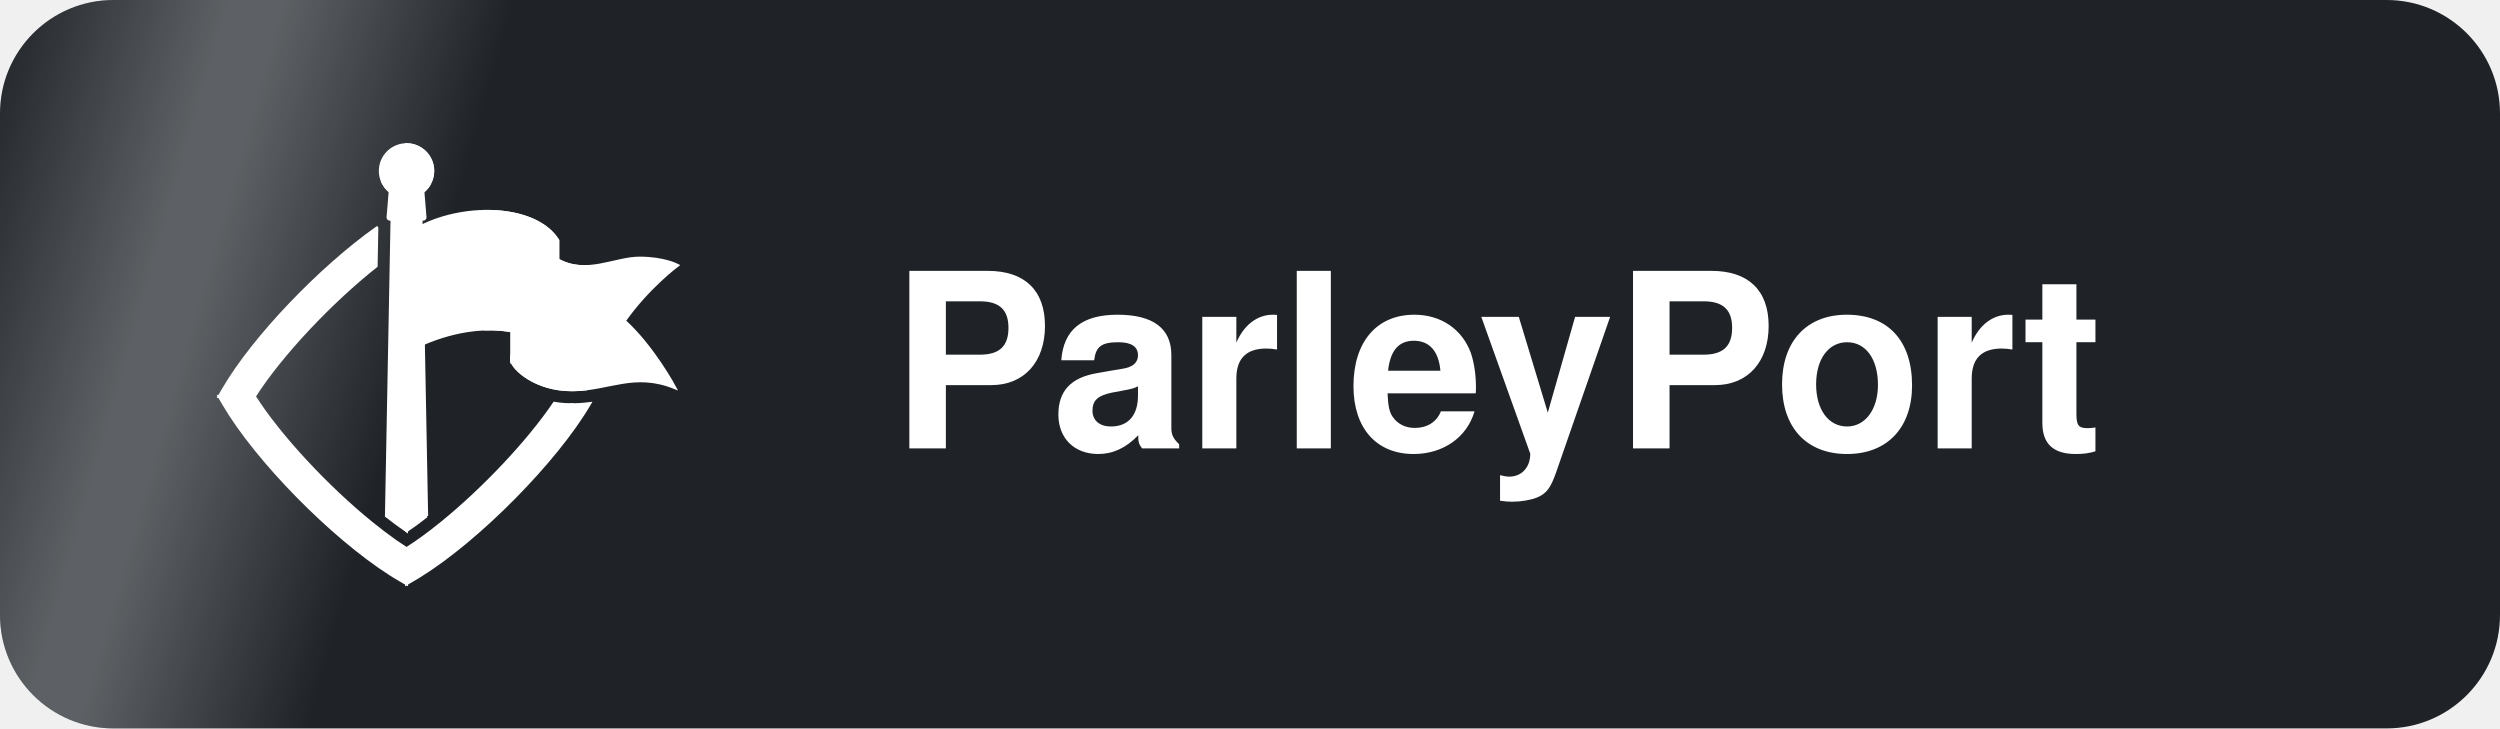
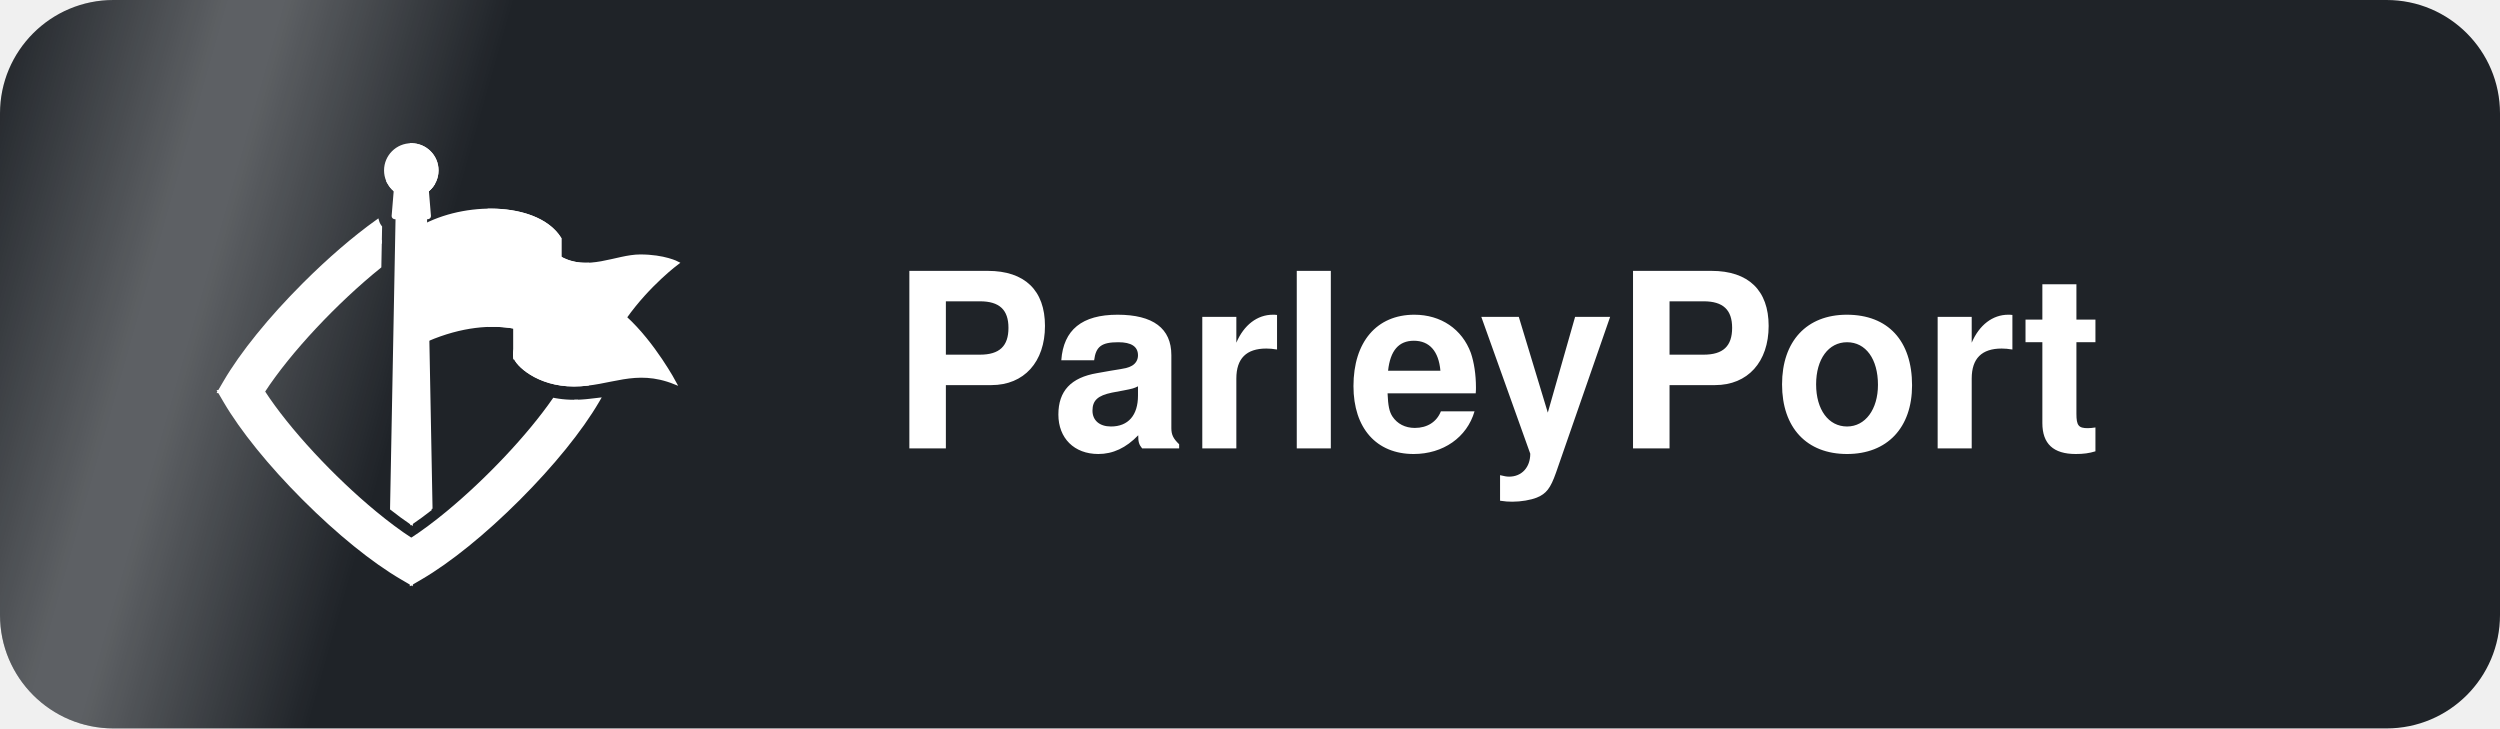
<svg xmlns="http://www.w3.org/2000/svg" viewBox="0 0 841.9 245.3" width="841.9" height="245.3" role="img" aria-label="Get ParleyPort, the relay for apps that pair their instances">
  <defs>
    <clipPath id="edge">
      <path d="M38.2,0 H803.7 A38.2,38.2 0 0 1 841.9,38.2 V207.1 A38.2,38.2 0 0 1 803.7,245.3 H38.2 A38.2,38.2 0 0 1 0,207.1 V38.2 A38.2,38.2 0 0 1 38.2,0 Z" />
    </clipPath>
    <linearGradient id="sheen" x1="0" y1="0" x2="1" y2="0">
      <stop offset="0" stop-color="#fff" stop-opacity="0" />
      <stop offset="0.45" stop-color="#fff" stop-opacity="0.28" />
      <stop offset="0.55" stop-color="#fff" stop-opacity="0.28" />
      <stop offset="1" stop-color="#fff" stop-opacity="0" />
    </linearGradient>
  </defs>
  <style>
    @keyframes pass {
      0%       { transform: translateX(-278.4px); }
      10.50%   { transform: translateX(1120.3px); }
      100%     { transform: translateX(1120.3px); }
    }
    .band { animation: pass 10.126s linear 5.541s infinite backwards; }
    @media (prefers-reduced-motion: reduce) {
      .band { animation: none; opacity: 0; }
    }
  </style>
  <path d="M38.2,0 H803.7 A38.2,38.2 0 0 1 841.9,38.2 V207.1 A38.2,38.2 0 0 1 803.7,245.3 H38.2 A38.2,38.2 0 0 1 0,207.1 V38.2 A38.2,38.2 0 0 1 38.2,0 Z" fill="#1f2328" />
-   <g transform="translate(73.84 48.73) scale(0.25298)" fill="#ffffff">
-     <path d="M236.05,528.99c-1.03-.72-2.08-1.44-3.12-2.19-9.93-7.02-20.18-14.85-30.59-23.29-58.58-47.58-121.8-115.02-155.76-168.43h-23.42c44.25,75.72,150.43,181.9,226.15,226.15v-23.42c-4.33-2.76-8.76-5.7-13.26-8.82Z" stroke="#ffffff" stroke-width="3.953" />
-     <path d="M490.91,344.86c-1.9.22-3.82.42-5.77.6-.21,0-.42.03-.63.05-1.59.14-3.19.26-4.82.36-.14,0-.28.01-.43.02-1.47.08-2.96.15-4.47.19-.19.01-.38.02-.57.02-1.19.04-2.39.06-3.6.07l-1.91-.06c-43.31,67.99-129.87,155.58-199.45,202.51-.76.52-1.53,1.03-2.29,1.54-6.04,4.02-11.95,7.72-17.67,11.07v23.16l7.4-4.33,2.69-1.57c1.73-1.01,3.47-2.05,5.23-3.13.72-.43,1.45-.88,2.18-1.33l.03-.02c77.76-48.15,181.47-152.84,225.89-228.85l.33-.56-2.14.25Z" stroke="#ffffff" stroke-width="3.953" />
-     <path d="M459.76,345.85c-.16,0-.32-.02-.48-.03-.04-.01-.08-.01-.12-.01-4.6-.33-8.98-.86-13.15-1.57-35.07,51.79-94.5,114.4-149.79,159.31-16.23,13.19-32.11,24.84-46.91,34.26v23.42c5.73-3.35,11.64-7.05,17.67-11.07.76-.51,1.53-1.02,2.29-1.54,69.58-46.93,156.14-134.53,199.45-202.51l-8.96-.26Z" stroke="#ffffff" stroke-width="3.953" />
-     <path d="M209.66,110.86C135.39,163.37,46.21,256.01,5.9,325l-5.9,10.09h23.16c36.87-63.08,116.72-147.31,186.13-199.26l.47-24.84s-.07-.09-.1-.13Z" stroke="#ffffff" stroke-width="3.953" />
-     <path d="M23.16,335.09h23.42c35.22-55.37,101.89-125.84,162.23-173.61l.48-25.64c-69.41,51.94-149.26,136.18-186.13,199.26Z" stroke="#ffffff" stroke-width="3.953" />
-     <path d="M23.16,335.09H0l5.9,10.09c43.65,74.69,144.55,177.08,221.83,226.3l3.65,2.3c.14.09.27.17.41.25.62.39,1.25.77,1.87,1.15,1.87,1.15,3.73,2.26,5.57,3.33l10.09,5.9v-23.16c-75.72-44.25-181.9-150.43-226.15-226.15Z" stroke="#ffffff" stroke-width="3.953" />
-     <path d="M450.63,153.42c37.45,21.34,76-2.43,108.76-2.43s50.62,9.56,50.62,9.56c0,0-39.02,28.89-70.83,73.97,38.86,35.36,67.23,88.85,67.23,88.85-54.38-21.99-87.76,2.75-136.81,2.82-49.05.07-78.3-28.35-80.24-38.71-1.93-10.35,9.56-26.01,9.56-26.01l45.29-28.21s-31.03-101.18,6.43-79.84Z" stroke="#ffffff" stroke-width="3.953" />
-     <path d="M487.81,162.28v162.82c-5.87.68-11.92,1.09-18.22,1.09-49.04.08-78.3-28.36-80.24-38.7-1.94-10.36,9.57-26.01,9.57-26.01l45.28-28.21s-31.03-101.19,6.43-79.85c12.36,7.03,24.82,9.18,37.18,8.86Z" stroke="#ffffff" stroke-width="3.953" />
-     <path d="M450.63,283.75c-13.75,16.57-40.65-17.43-61.34,3.38v-54.46l25.71.36,30.5,16.4,5.13,34.33Z" stroke="#ffffff" stroke-width="3.953" />
-     <path d="M268.61,108.84c61.39-31.05,153.69-26.99,182.02,18.63v156.28c-15.79-31.07-87.4-58.49-179.58-18.8l-2.44-156.1Z" stroke="#ffffff" stroke-width="3.953" />
-     <path d="M450.63,127.47v156.27c-10.55-20.76-46.02-39.89-95.89-38.46V88.79c41.16-.38,79.38,12.11,95.89,38.68Z" stroke="#ffffff" stroke-width="3.953" />
-     <path d="M276.05,494.14c-9.12,7.16-18.07,13.77-26.74,19.7-.01-.01-.02-.01-.03-.02V73.45h18.81l.49,25.75.18,9.57,1.18,62.55,1.77,93.35,4.34,229.48Z" stroke="#ffffff" stroke-width="3.953" />
-     <path d="M249.28,73.45v440.38c-8.68-5.94-17.64-12.57-26.76-19.72l6.1-322.75,1.36-72.16.49-25.75h18.81Z" stroke="#ffffff" stroke-width="3.953" />
-     <path d="M249.28,99.2h-21.93c-1.49,0-2.7-1-2.7-2.23l2.87-34.85,21.75.34v36.74Z" stroke="#ffffff" stroke-width="3.953" />
-     <path d="M249.28,99.2h21.93c1.49,0,2.7-1,2.7-2.23l-2.87-34.85-21.75.34v36.74Z" stroke="#ffffff" stroke-width="3.953" />
-     <path d="M214.39,34.89c0,19.27,15.62,34.89,34.89,34.89V0c-19.27,0-34.89,15.62-34.89,34.89Z" stroke="#ffffff" stroke-width="3.953" />
-     <path d="M249.28,0v69.78c19.27,0,34.89-15.62,34.89-34.89S268.55,0,249.28,0Z" stroke="#ffffff" stroke-width="3.953" />
-     <path d="M284.17,34.88c0,6.28-1.65,12.15-4.57,17.23-.36.66-.77,1.31-1.18,1.93-.43.64-.86,1.26-1.31,1.86-.43.56-.88,1.11-1.35,1.67-.04.06-.11.11-.15.17-.47.54-.96,1.05-1.46,1.56-.45.49-.92.94-1.44,1.39-.13.11-.26.24-.39.32-.47.45-.96.86-1.48,1.26-.02.02-.04.04-.09.06-.58.45-1.18.88-1.8,1.31-.62.43-1.26.84-1.91,1.22-1.29.77-2.61,1.46-3.99,2.04-.84.36-1.69.71-2.55.99-.62.21-1.24.41-1.86.58-.75.21-1.5.41-2.27.56-.64.13-1.29.26-1.93.34-.28.04-.54.09-.81.11-.62.09-1.24.15-1.86.19h-.15c-.77.06-1.56.09-2.36.09V0c19.27,0,34.9,15.6,34.9,34.87Z" stroke="#ffffff" stroke-width="3.953" />
-     <path d="M279.35,52.54c-.28.51-.6,1.01-.92,1.5-.43.64-.86,1.26-1.31,1.86-.43.56-.88,1.11-1.35,1.67-.04.06-.11.11-.15.17-.47.54-.96,1.05-1.46,1.56-.47.47-.94.94-1.44,1.39-.13.11-.26.24-.39.32-.47.45-.96.86-1.48,1.26-.02.02-.04.04-.09.06-.58.45-1.18.88-1.8,1.31-.62.43-1.26.84-1.91,1.22-1.29.77-2.61,1.46-3.99,2.04-.84.36-1.69.71-2.55.99-.62.21-1.24.41-1.86.58-.75.21-1.5.41-2.27.56-.64.13-1.29.26-1.93.34-.28.04-.54.09-.81.11-.62.09-1.24.15-1.86.19h-.15c-.77.06-1.56.09-2.36.09v-13.31c10.85,0,21.07-1.41,30.07-3.92Z" stroke="#ffffff" stroke-width="3.953" />
-     <path d="M249.28,56.47v13.31c-12.82,0-23.99-6.92-30.05-17.23,9,2.51,19.23,3.92,30.05,3.92Z" stroke="#ffffff" stroke-width="3.953" />
+   <g transform="translate(73.8 48.73) scale(0.18244)" fill="#ffffff">
+     <path d="M292.29,140.47c-42.74,30.48-89.57,70.73-135.83,116.98-63.05,63.05-114.95,127.17-146.14,180.55L.01,455.65h40.54l12.17-18.77c54.44-83.91,155.87-189.14,244.78-256.15l.54-28.83c-2.62-3.36-4.6-7.23-5.75-11.43Z" stroke="#ffffff" stroke-width="5.481" />
+     <path d="M52.72,436.88l-12.17,18.77h41.12c47.89-73.82,134.88-165.99,214.99-230.53l.84-44.39c-88.91,67.01-190.34,172.24-244.78,256.15ZM52.72,436.88l-12.17,18.77h41.12c47.89-73.82,134.88-165.99,214.99-230.53l.84-44.39c-88.91,67.01-190.34,172.24-244.78,256.15ZM52.72,436.88l-12.17,18.77h41.12c47.89-73.82,134.88-165.99,214.99-230.53l.84-44.39c-88.91,67.01-190.34,172.24-244.78,256.15Z" stroke="#ffffff" stroke-width="5.481" />
+     <path d="M683.21,471.87c-.22.02-.45.05-.68.07-1.62.18-3.3.36-5.12.53l-.4.03c-.38.04-.76.08-1.15.11-1.76.15-3.58.29-5.58.42l-.3.02c-.32.03-.63.05-.92.07-2.11.12-4.29.23-6.47.3-.14.01-.28.01-.39.02-1.67.05-3.34.09-4.99.1l-.58.9c-62.48,96.31-186.87,220.69-283.18,283.17l-18.78,12.18v40.54l17.66-10.32c53.38-31.19,117.5-83.09,180.55-146.14,63.05-63.05,114.96-127.17,146.15-180.55l2.06-3.53-17.88,2.08Z" stroke="#ffffff" stroke-width="5.481" />
+     <path d="M654.95,473.56h-.05c-.36,0-.71-.01-1.06-.01-1.8-.01-3.6-.04-5.37-.1-.52-.01-1.05-.03-1.58-.05-1.88-.07-3.77-.17-5.61-.3-.47-.03-.95-.06-1.42-.1-1.87-.14-3.75-.3-5.58-.5-.44-.04-.88-.09-1.29-.13-1.86-.21-3.72-.44-5.53-.7-.4-.05-.79-.11-1.19-.17-1.82-.26-3.65-.56-5.43-.87-.38-.07-.75-.14-1.13-.21-.57-.1-1.15-.21-1.72-.33-47.45,68.39-124.19,149.26-196.69,209.08-22.99,18.98-45.56,35.83-66.63,49.5v41.12l18.78-12.18c96.31-62.48,220.7-186.86,283.18-283.17l.58-.9c-.76.02-1.51.02-2.26.02ZM654.95,473.56h-.05c-.36,0-.71-.01-1.06-.01-1.8-.01-3.6-.04-5.37-.1-.52-.01-1.05-.03-1.58-.05-1.88-.07-3.77-.17-5.61-.3-.47-.03-.95-.06-1.42-.1-1.87-.14-3.75-.3-5.58-.5-.44-.04-.88-.09-1.29-.13-1.86-.21-3.72-.44-5.53-.7-.4-.05-.79-.11-1.19-.17-1.82-.26-3.65-.56-5.43-.87-.38-.07-.75-.14-1.13-.21-.57-.1-1.15-.21-1.72-.33-47.45,68.39-124.19,149.26-196.69,209.08-22.99,18.98-45.56,35.83-66.63,49.5v41.12l18.78-12.18c96.31-62.48,220.7-186.86,283.18-283.17l.58-.9c-.76.02-1.51.02-2.26.02ZM654.95,473.56h-.05c-.36,0-.71-.01-1.06-.01-1.8-.01-3.6-.04-5.37-.1-.52-.01-1.05-.03-1.58-.05-1.88-.07-3.77-.17-5.61-.3-.47-.03-.95-.06-1.42-.1-1.87-.14-3.75-.3-5.58-.5-.44-.04-.88-.09-1.29-.13-1.86-.21-3.72-.44-5.53-.7-.4-.05-.79-.11-1.19-.17-1.82-.26-3.65-.56-5.43-.87-.38-.07-.75-.14-1.13-.21-.57-.1-1.15-.21-1.72-.33-47.45,68.39-124.19,149.26-196.69,209.08-22.99,18.98-45.56,35.83-66.63,49.5v41.12l18.78-12.18c96.31-62.48,220.7-186.86,283.18-283.17l.58-.9c-.76.02-1.51.02-2.26.02Z" stroke="#ffffff" stroke-width="5.481" />
+     <path d="M335.9,757.61c-96.31-62.48-220.7-186.86-283.18-283.17l-12.18-18.78h.01s-40.54-.01-40.54-.01h-.01s10.32,17.67,10.32,17.67c31.19,53.38,83.09,117.5,146.14,180.55,63.06,63.05,127.18,114.95,180.56,146.14l17.65,10.32v-40.54l-18.77-12.18Z" stroke="#ffffff" stroke-width="5.481" />
+     <path d="M288.06,679.19c-77.68-64.09-160.22-152.35-206.4-223.53,0,0,0-.01.01-.01h-41.13s12.18,18.79,12.18,18.79c62.48,96.31,186.87,220.69,283.18,283.17l18.77,12.18v-41.12c-21.06-13.66-43.62-30.51-66.61-49.48ZM288.06,679.19c-77.68-64.09-160.22-152.35-206.4-223.53,0,0,0-.01.01-.01h-41.13s12.18,18.79,12.18,18.79c62.48,96.31,186.87,220.69,283.18,283.17l18.77,12.18v-41.12c-21.06-13.66-43.62-30.51-66.61-49.48ZM288.06,679.19c-77.68-64.09-160.22-152.35-206.4-223.53,0,0,0-.01.01-.01h-41.13s12.18,18.79,12.18,18.79c62.48,96.31,186.87,220.69,283.18,283.17l18.77,12.18v-41.12c-21.06-13.66-43.62-30.51-66.61-49.48Z" stroke="#ffffff" stroke-width="5.481" />
+     <path d="M629.07,208.62c51.04,29.02,103.58-3.3,148.21-3.3s68.98,13,68.98,13c0,0-53.18,39.28-96.53,100.58,52.96,48.09,91.62,120.83,91.62,120.83-74.11-29.9-119.59,3.74-186.44,3.84s-106.71-38.56-109.34-52.64c-2.64-14.08,13.03-35.37,13.03-35.37l61.72-38.36s-42.29-137.59,8.76-108.57Z" stroke="#ffffff" stroke-width="5.481" />
+     <path d="M679.74,220.67v221.4c-8,.92-16.25,1.48-24.83,1.48-66.84.1-106.71-38.56-109.35-52.63-2.64-14.09,13.04-35.37,13.04-35.37l61.71-38.36s-42.29-137.6,8.76-108.58c16.84,9.56,33.83,12.48,50.67,12.04Z" stroke="#ffffff" stroke-width="5.481" />
+     <path d="M629.07,385.85c-18.74,22.54-55.4-23.71-83.59,4.59v-74.06l35.03.49,41.57,22.3,6.99,46.68Z" stroke="#ffffff" stroke-width="5.481" />
+     <path d="M381.02,148.01c83.66-42.23,209.45-36.7,248.05,25.33v212.51c-21.52-42.25-119.11-79.54-244.72-25.57l-3.33-212.27Z" stroke="#ffffff" stroke-width="5.481" />
+     <path d="M629.08,173.33v212.5c-14.38-28.23-62.71-54.24-130.67-52.29V120.73c56.1-.51,108.17,16.47,130.67,52.6Z" stroke="#ffffff" stroke-width="5.481" />
+     <path d="M391.16,671.95c-12.42,9.73-24.63,18.72-36.44,26.79-.01-.01-.03-.01-.04-.03V99.88h25.64l.67,35.02.25,13.01,1.61,85.06,2.41,126.94,5.91,312.05Z" stroke="#ffffff" stroke-width="5.481" />
+     <path d="M354.68,99.88v598.84c-11.83-8.07-24.05-17.09-36.47-26.82l8.31-438.88,1.85-98.12.67-35.02h25.64Z" stroke="#ffffff" stroke-width="5.481" />
+     <path d="M354.68,134.9h-29.88c-2.03,0-3.68-1.36-3.68-3.03l3.91-47.39,29.65.47v49.96Z" stroke="#ffffff" stroke-width="5.481" />
+     <path d="M354.68,134.9h29.88c2.03,0,3.68-1.36,3.68-3.03l-3.91-47.39-29.65.47v49.96Z" stroke="#ffffff" stroke-width="5.481" />
+     <path d="M307.13,47.45c0,26.2,21.29,47.45,47.55,47.45V0c-26.26,0-47.55,21.24-47.55,47.45Z" stroke="#ffffff" stroke-width="5.481" />
+     <path d="M354.68,0v94.89c26.26,0,47.55-21.24,47.55-47.45S380.94,0,354.68,0Z" stroke="#ffffff" stroke-width="5.481" />
+     <path d="M402.23,47.43c0,8.54-2.25,16.53-6.22,23.43-.5.9-1.05,1.78-1.61,2.62-.58.87-1.17,1.72-1.78,2.54-.58.76-1.2,1.52-1.84,2.27-.06.09-.15.15-.2.23-.64.73-1.31,1.43-1.99,2.13-.61.67-1.26,1.28-1.96,1.89-.18.15-.35.32-.53.44-.64.61-1.31,1.17-2.02,1.72-.03.03-.06.06-.12.09-.79.61-1.61,1.19-2.45,1.78-.85.58-1.72,1.14-2.6,1.66-1.75,1.05-3.56,1.98-5.43,2.77-1.14.5-2.31.96-3.48,1.34-.85.29-1.69.55-2.54.79-1.02.29-2.04.55-3.1.76-.88.17-1.75.35-2.63.47-.38.06-.73.12-1.11.15-.85.12-1.69.2-2.54.26h-.2c-1.05.09-2.13.12-3.21.12V0c26.26,0,47.56,21.22,47.56,47.42Z" stroke="#ffffff" stroke-width="5.481" />
+     <path d="M395.66,71.45c-.38.7-.82,1.37-1.26,2.04-.58.87-1.17,1.72-1.78,2.54-.58.76-1.2,1.52-1.84,2.27-.06.09-.15.15-.2.23-.64.73-1.31,1.43-1.99,2.13-.64.64-1.29,1.28-1.96,1.89-.18.15-.35.32-.53.44-.64.61-1.31,1.17-2.02,1.72-.03.03-.06.06-.12.09-.79.61-1.61,1.19-2.45,1.78-.85.58-1.72,1.14-2.6,1.66-1.75,1.05-3.56,1.98-5.43,2.77-1.14.5-2.31.96-3.48,1.34-.85.29-1.69.55-2.54.79-1.02.29-2.04.55-3.1.76-.88.17-1.75.35-2.63.47-.38.06-.73.12-1.11.15-.85.12-1.69.2-2.54.26h-.2c-1.05.09-2.13.12-3.21.12v-18.1c14.78,0,28.71-1.92,40.98-5.33Z" stroke="#ffffff" stroke-width="5.481" />
+     <path d="M354.67,76.78v18.1c-17.47,0-32.69-9.41-40.95-23.43,12.27,3.41,26.2,5.33,40.95,5.33Z" stroke="#ffffff" stroke-width="5.481" />
  </g>
  <text x="300" y="151" font-family="-apple-system, BlinkMacSystemFont, 'Segoe UI', Helvetica, Arial, sans-serif" font-size="82" font-weight="700" fill="#ffffff">ParleyPort</text>
  <g clip-path="url(#edge)">
    <g class="band">
      <rect x="0" y="-60" width="173.6" height="365.3" fill="url(#sheen)" transform="skewX(-16)" />
    </g>
  </g>
</svg>
